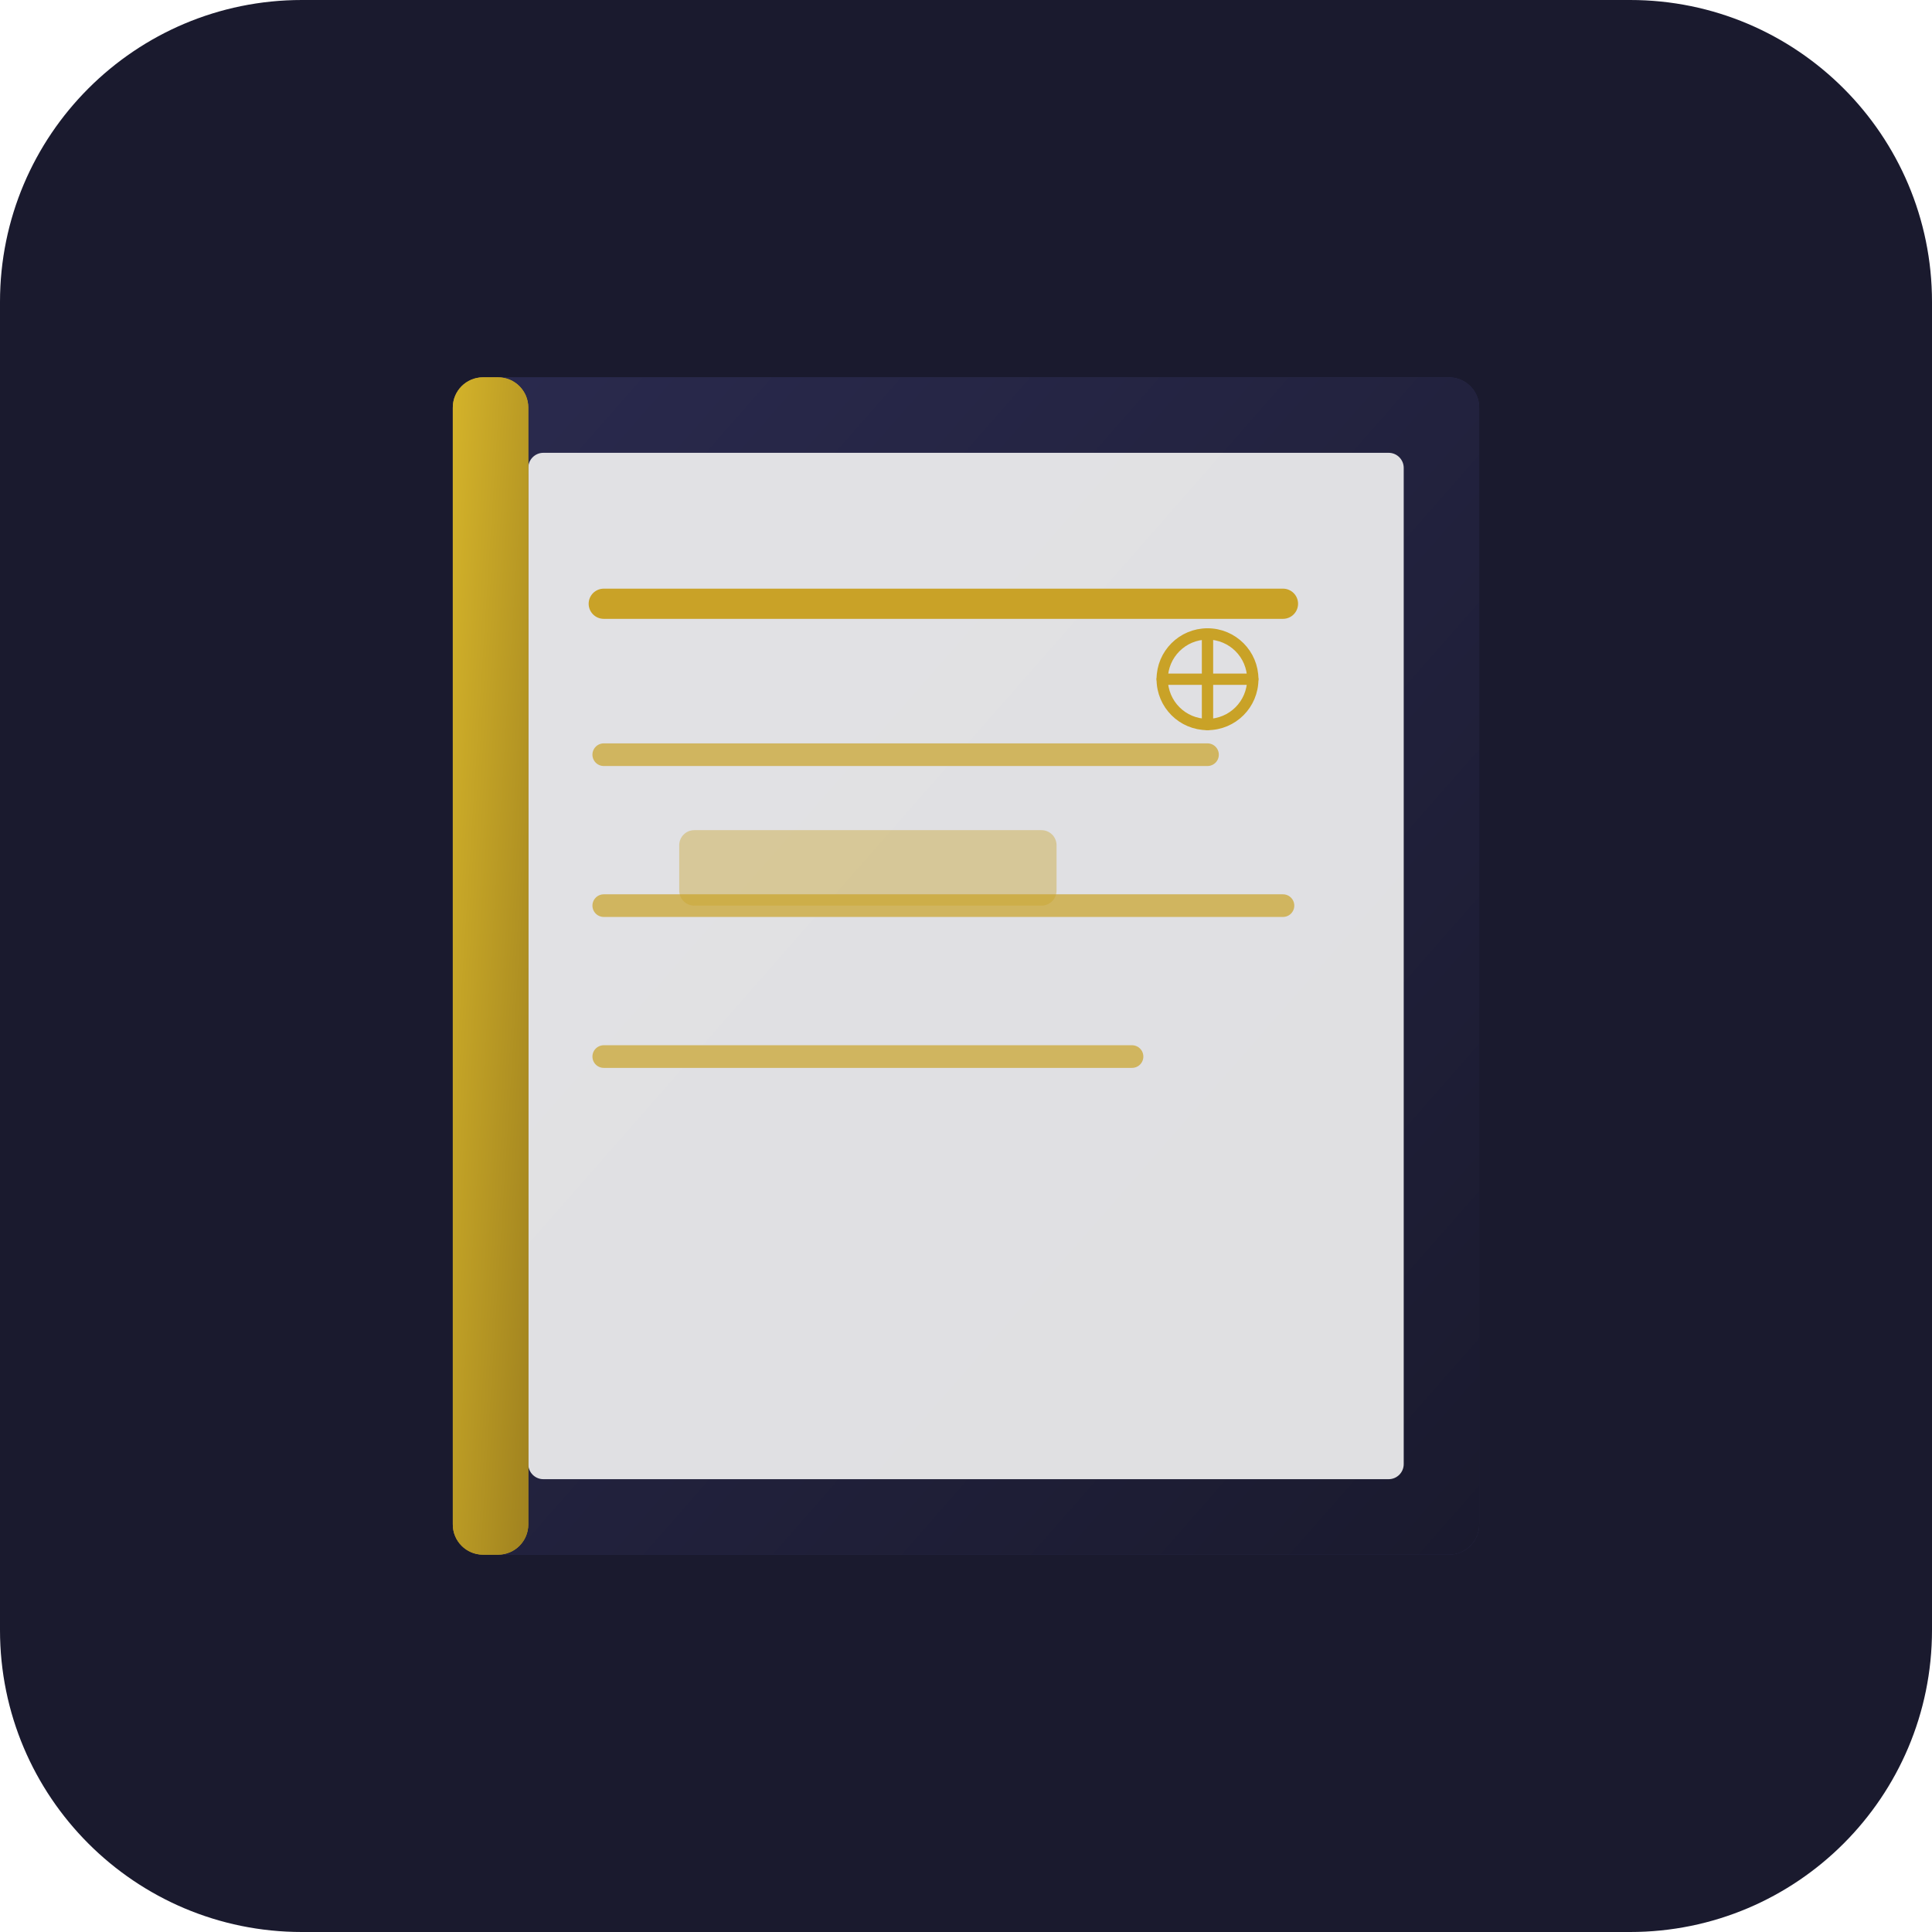
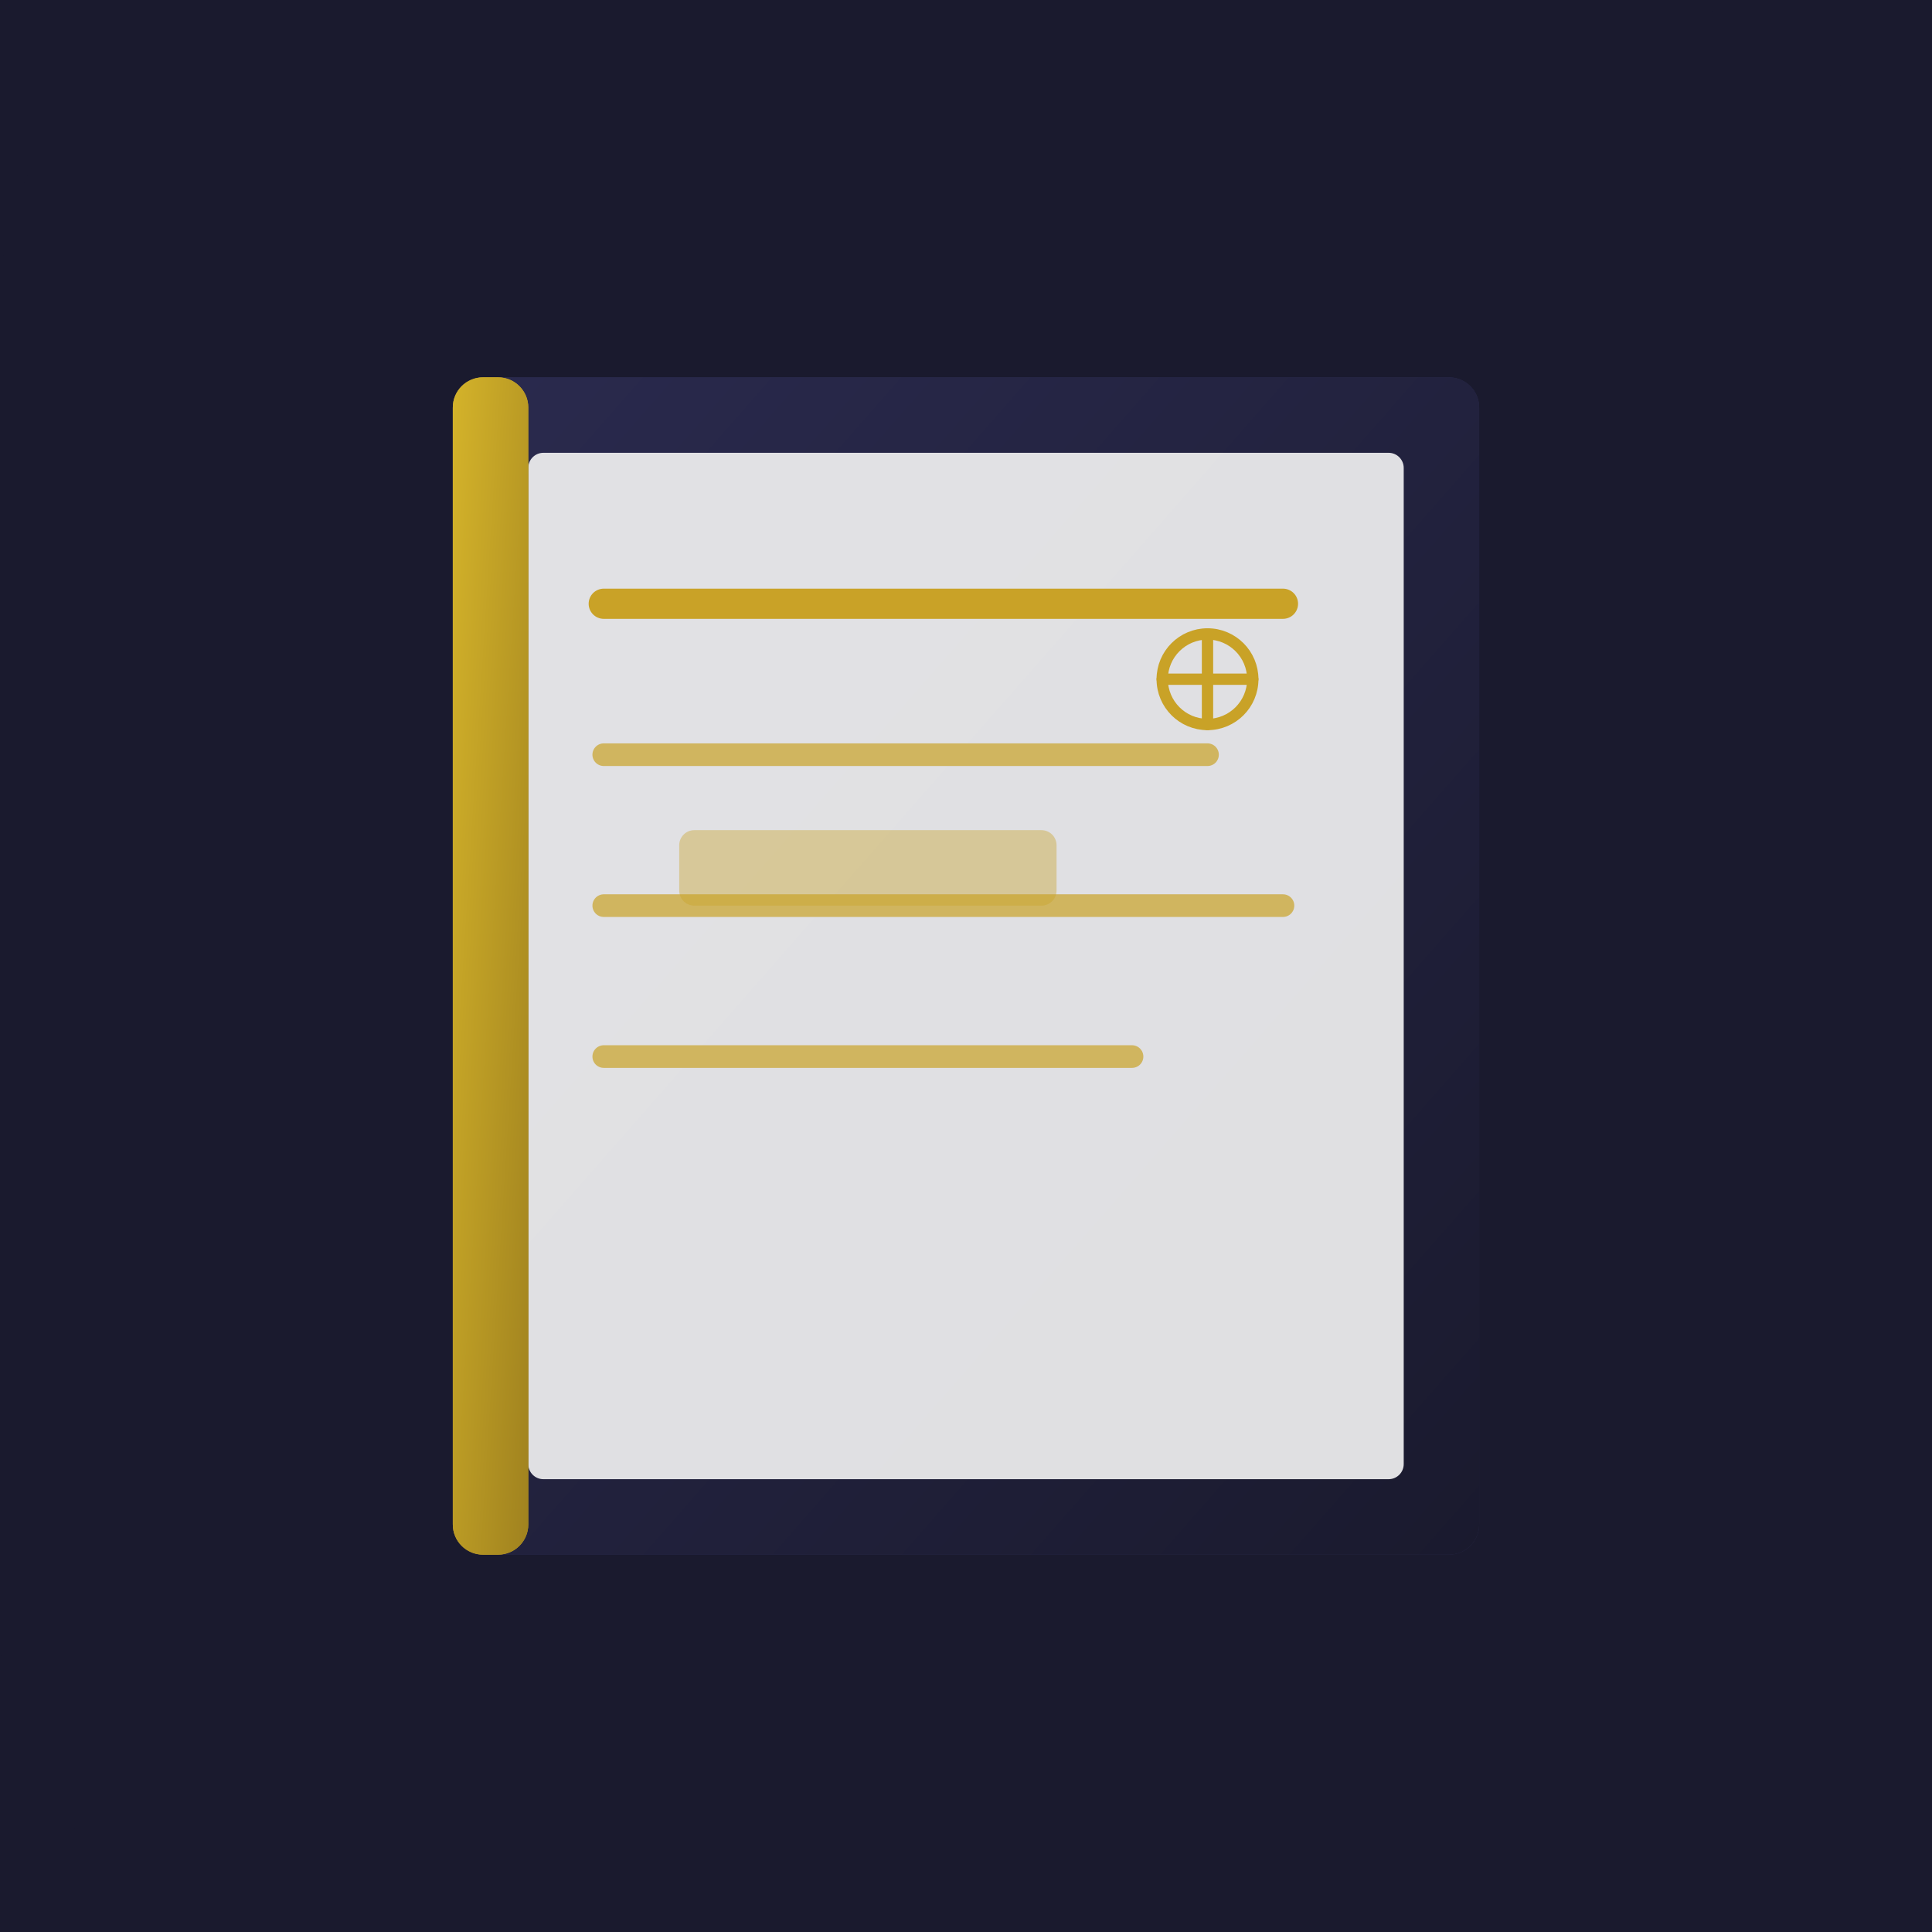
<svg xmlns="http://www.w3.org/2000/svg" viewBox="0 0 512 512">
+   <rect width="512" height="512" fill="#1a1a2e" />
  <rect width="512" height="512" rx="80" fill="#1a1a2e" />
  <rect x="120" y="100" width="272" height="312" rx="8" fill="#2a2a4e" />
  <rect x="120" y="100" width="272" height="312" rx="8" fill="url(#bookGradient)" />
  <rect x="140" y="120" width="232" height="272" rx="4" fill="#f5f5f5" opacity="0.9" />
  <rect x="120" y="100" width="20" height="312" rx="8" fill="#c9a227" />
  <rect x="120" y="100" width="20" height="312" rx="8" fill="url(#spineGradient)" />
  <line x1="160" y1="160" x2="340" y2="160" stroke="#c9a227" stroke-width="8" stroke-linecap="round" />
  <line x1="160" y1="200" x2="320" y2="200" stroke="#c9a227" stroke-width="6" stroke-linecap="round" opacity="0.7" />
  <line x1="160" y1="240" x2="340" y2="240" stroke="#c9a227" stroke-width="6" stroke-linecap="round" opacity="0.7" />
  <line x1="160" y1="280" x2="300" y2="280" stroke="#c9a227" stroke-width="6" stroke-linecap="round" opacity="0.7" />
  <rect x="180" y="220" width="100" height="20" rx="4" fill="#c9a227" opacity="0.4" />
  <circle cx="320" cy="180" r="12" fill="none" stroke="#c9a227" stroke-width="3" />
  <line x1="320" y1="168" x2="320" y2="192" stroke="#c9a227" stroke-width="3" stroke-linecap="round" />
  <line x1="308" y1="180" x2="332" y2="180" stroke="#c9a227" stroke-width="3" stroke-linecap="round" />
  <defs>
    <linearGradient id="bookGradient" x1="0%" y1="0%" x2="100%" y2="100%">
      <stop offset="0%" style="stop-color:#2a2a4e;stop-opacity:1" />
      <stop offset="100%" style="stop-color:#1a1a2e;stop-opacity:1" />
    </linearGradient>
    <linearGradient id="spineGradient" x1="0%" y1="0%" x2="100%" y2="100%">
      <stop offset="0%" style="stop-color:#d4b32a;stop-opacity:1" />
      <stop offset="100%" style="stop-color:#a0821f;stop-opacity:1" />
    </linearGradient>
  </defs>
</svg>
